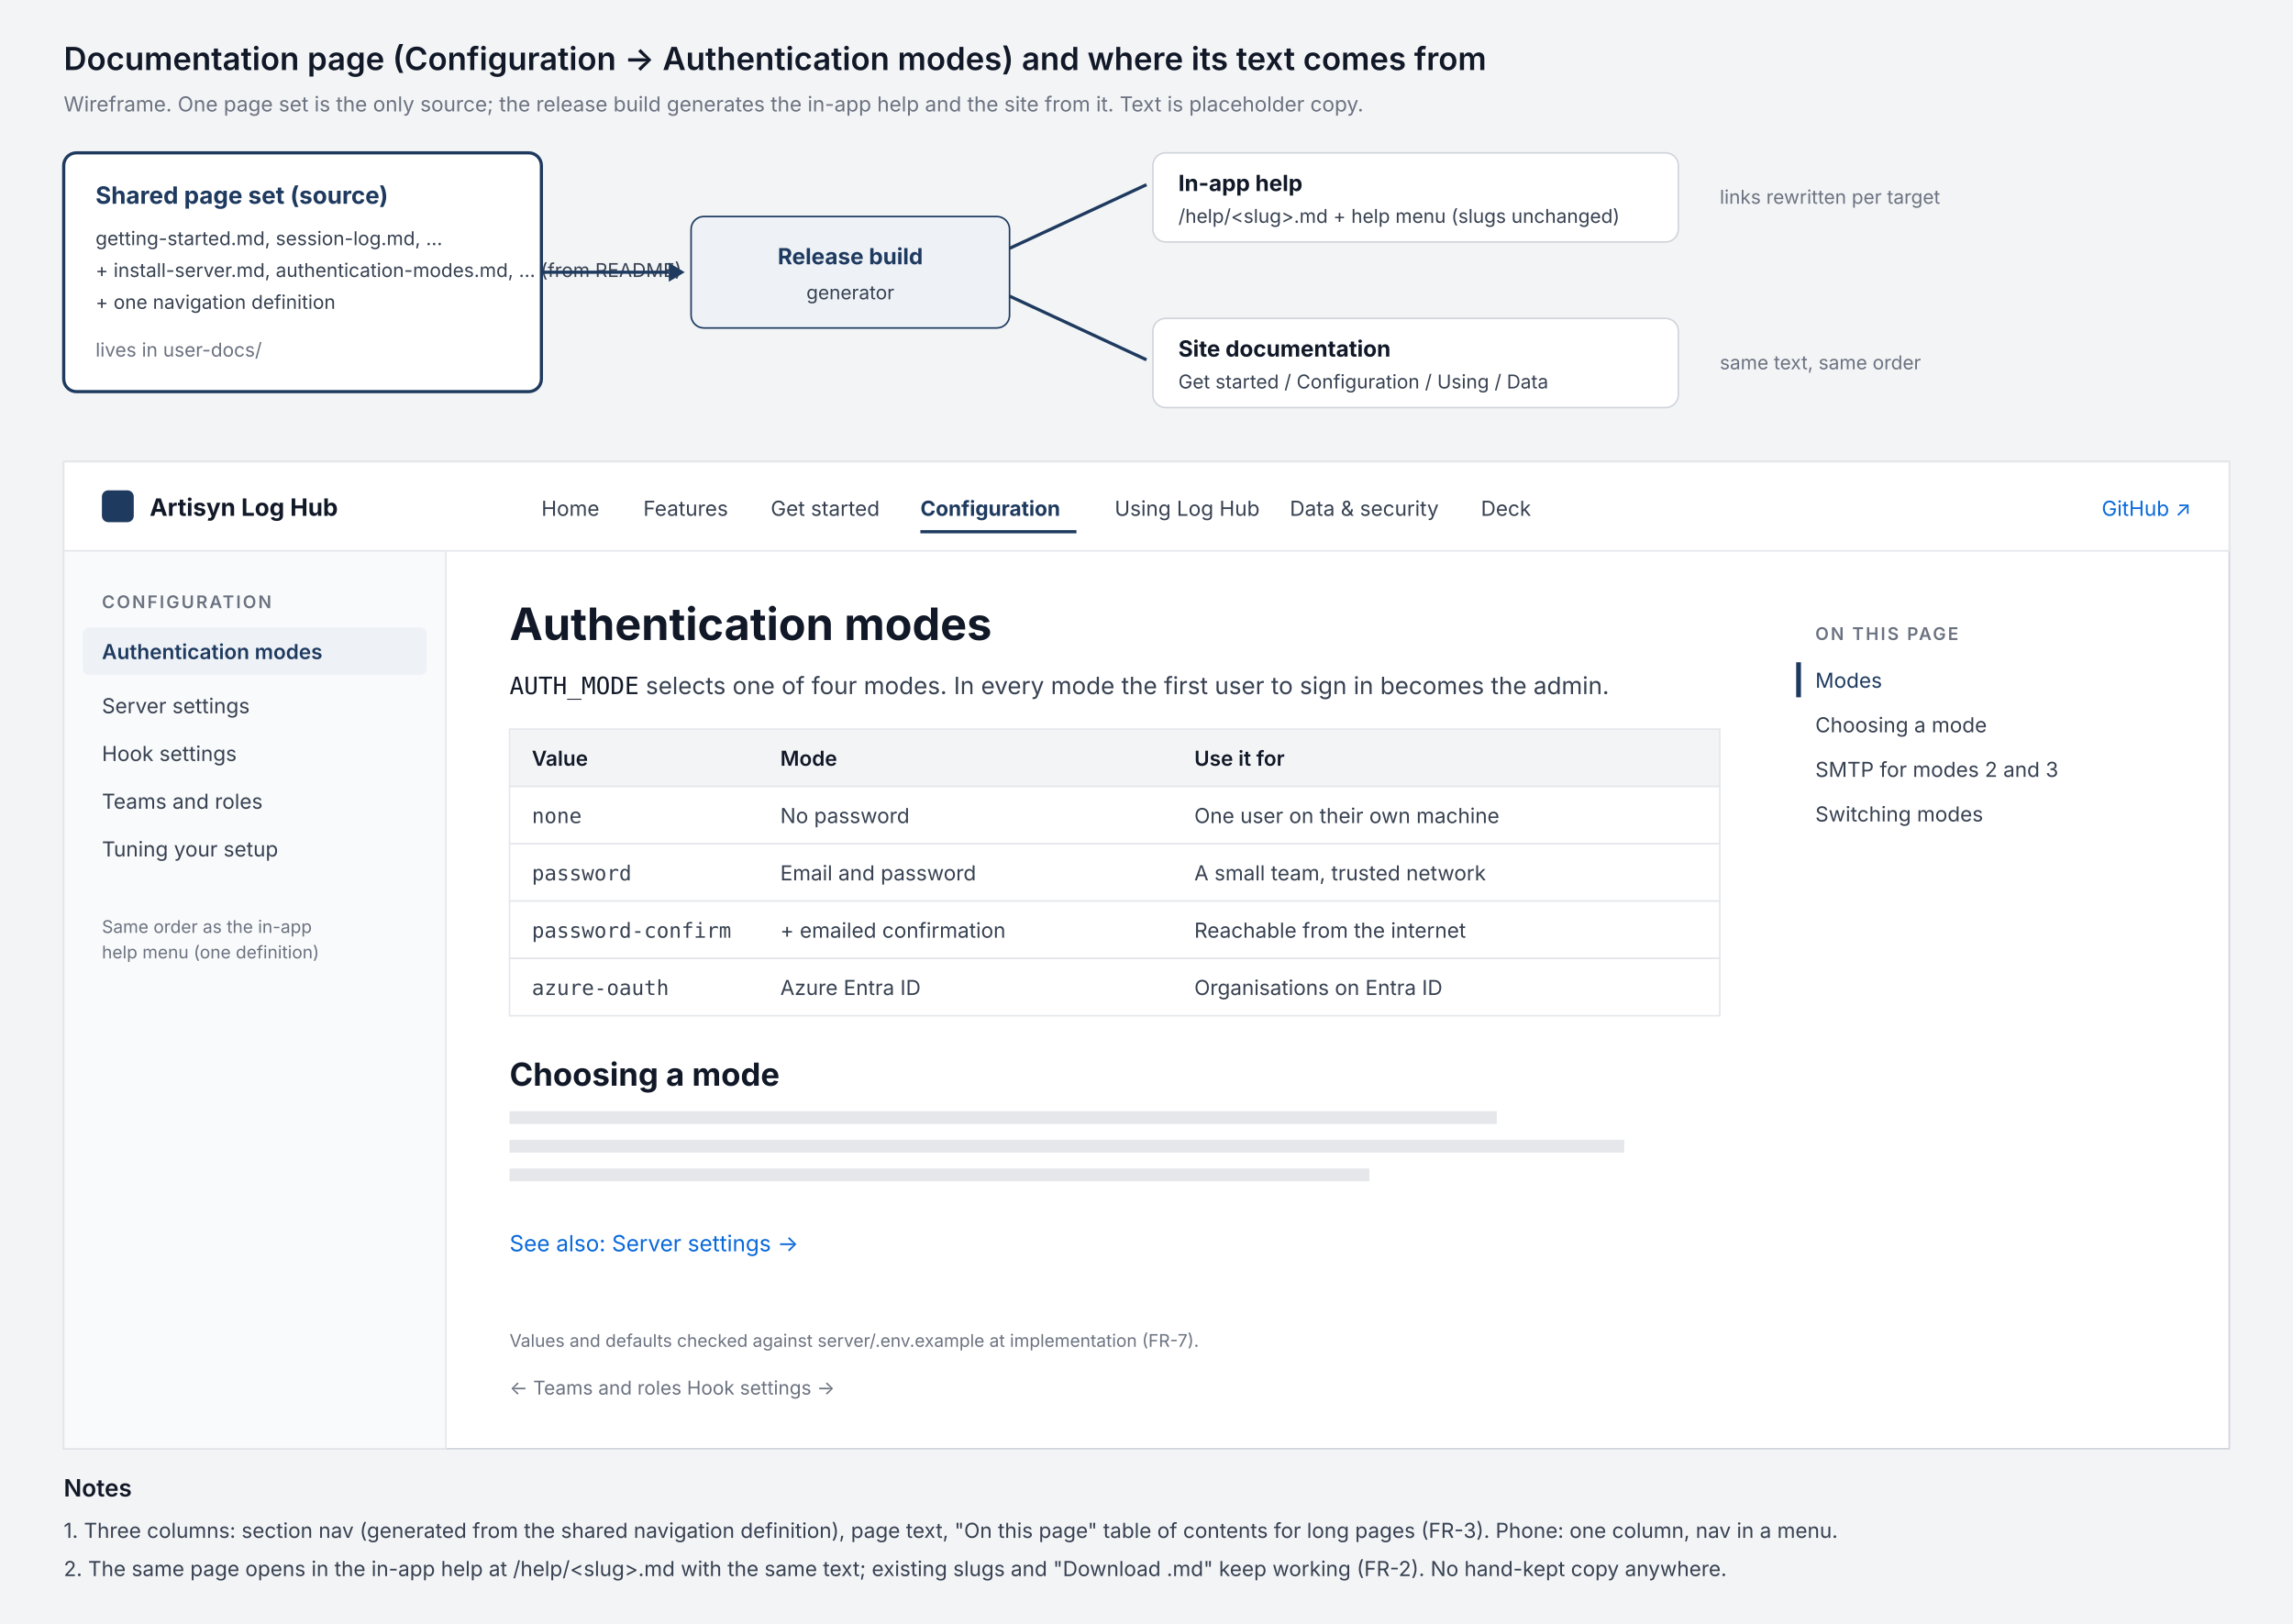
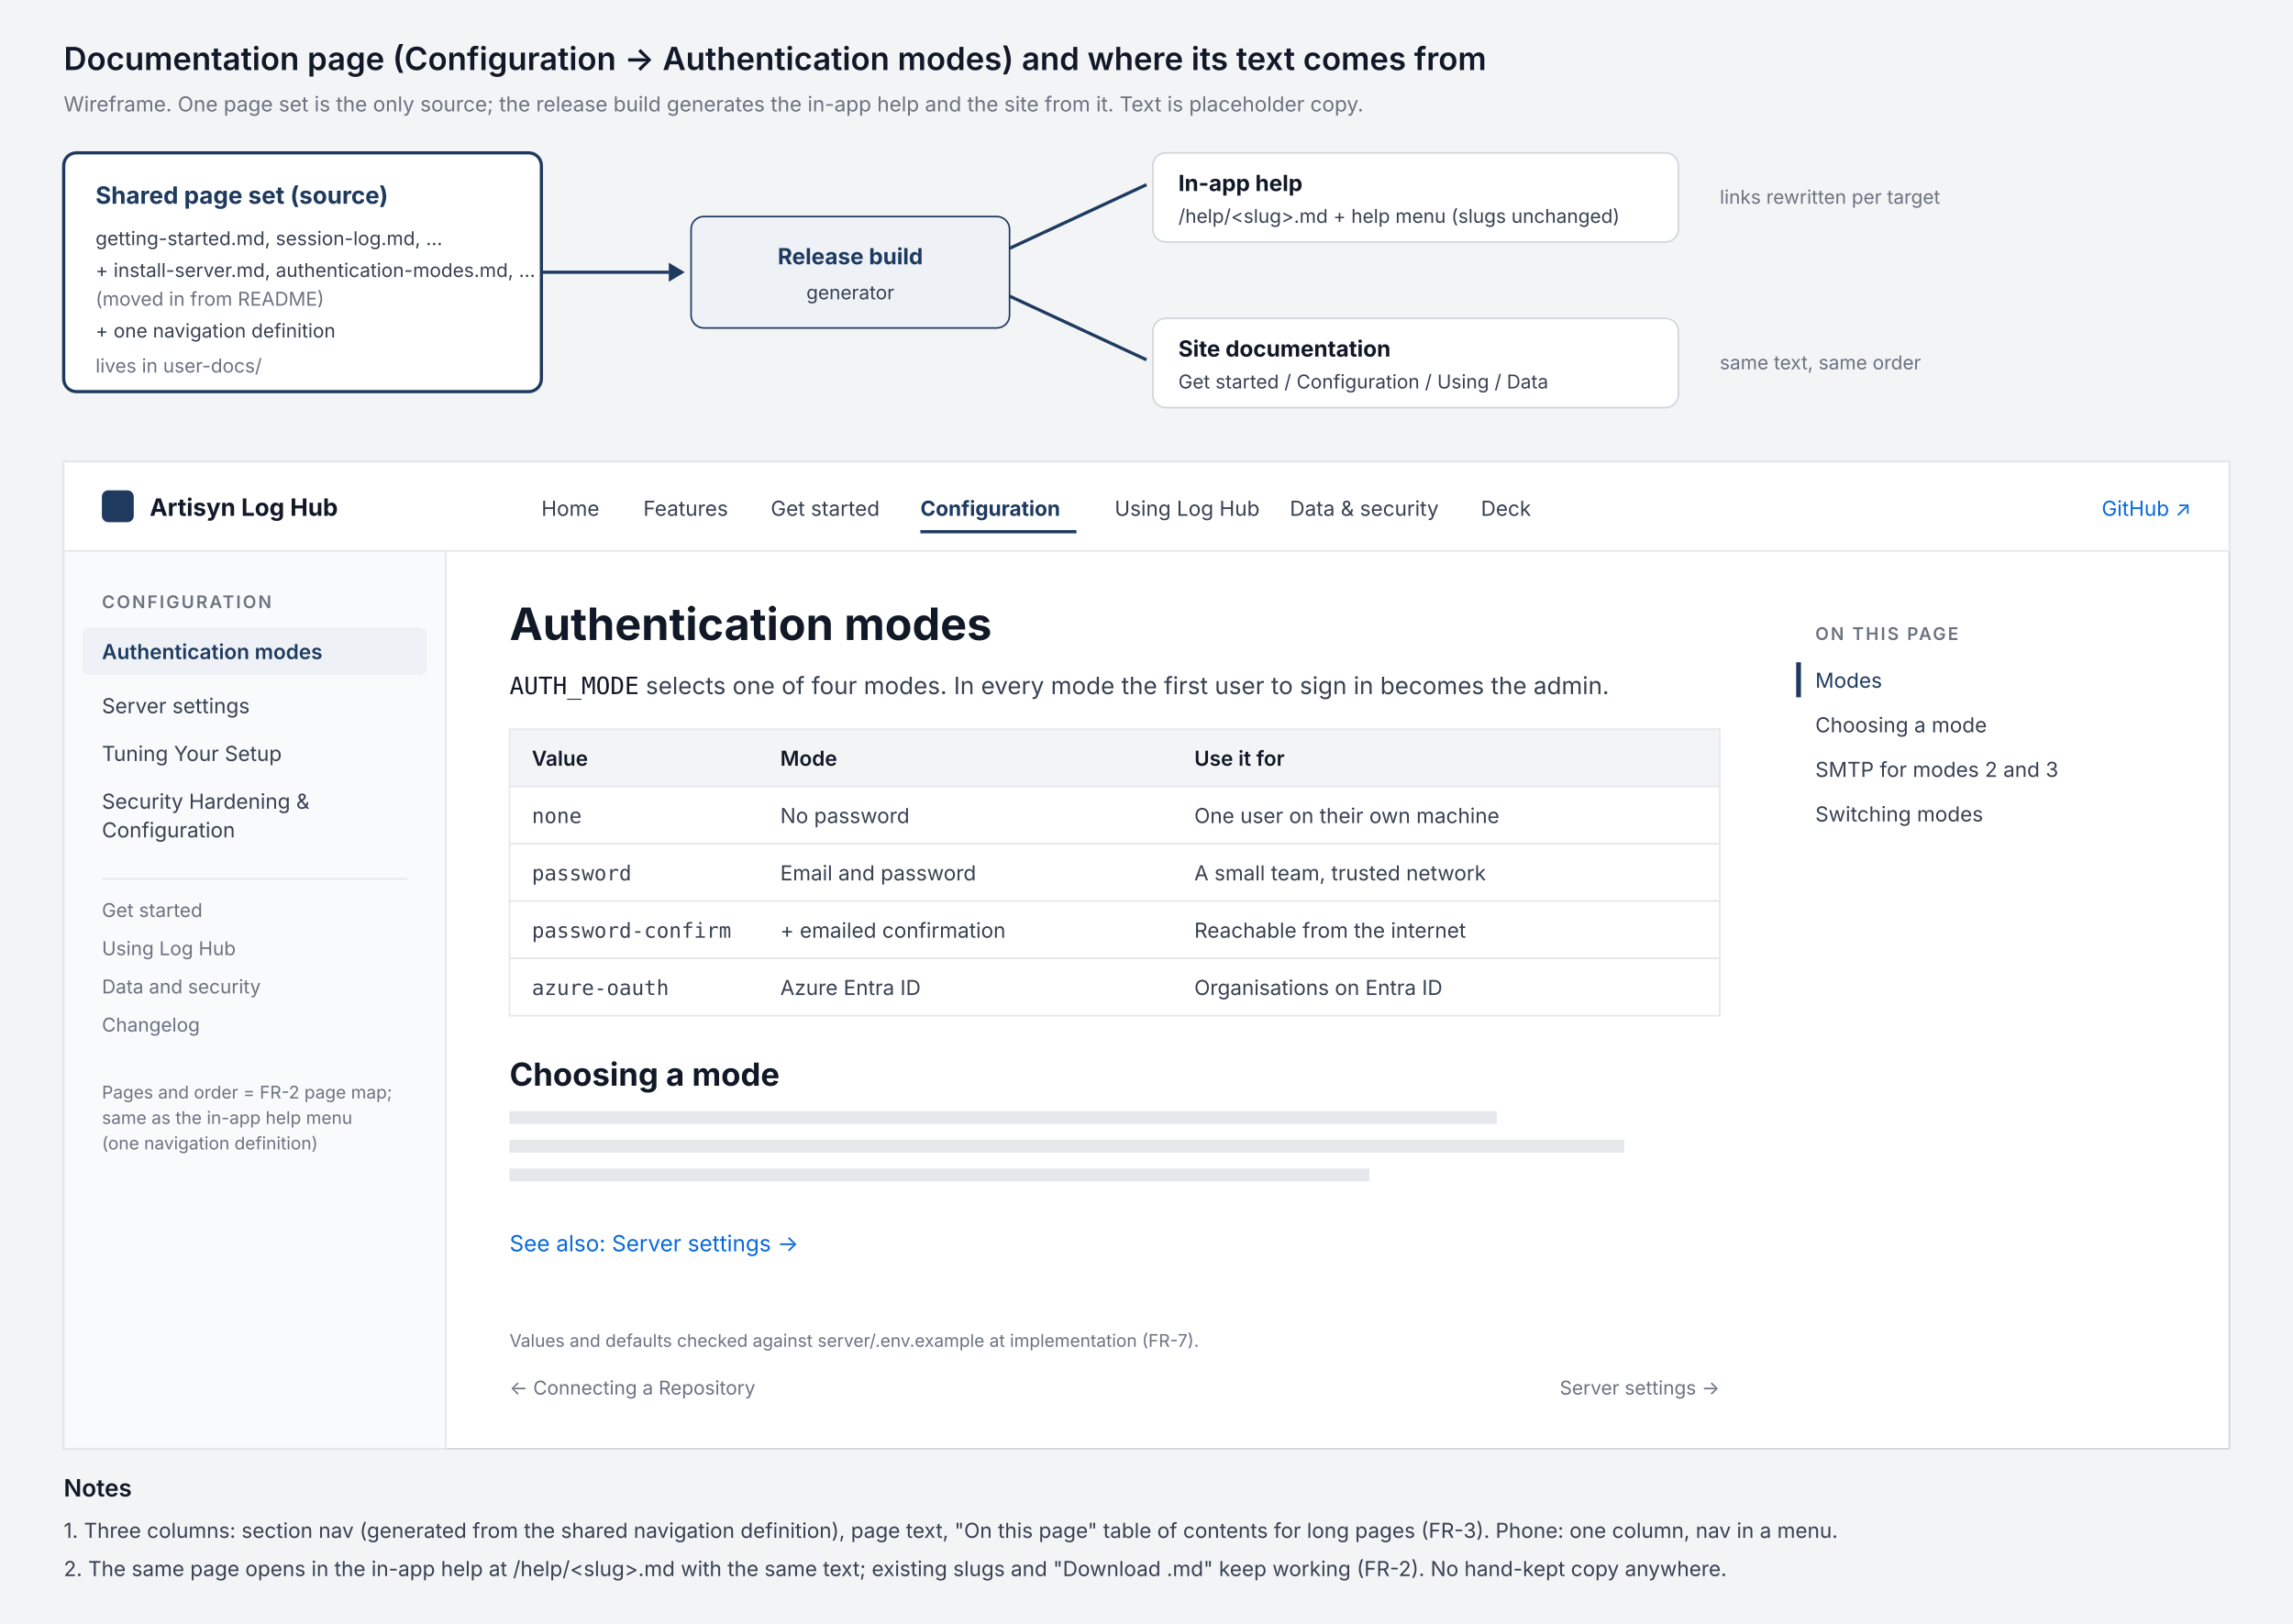
<svg xmlns="http://www.w3.org/2000/svg" width="1440" height="1020" viewBox="0 0 1440 1020" font-family="Inter, Segoe UI, Arial, sans-serif">
  <rect width="1440" height="1020" fill="#f3f4f6" />
  <text x="40" y="44" font-size="20" font-weight="600" fill="#111827">Documentation page (Configuration → Authentication modes) and where its text comes from</text>
  <text x="40" y="70" font-size="13" fill="#6b7280">Wireframe. One page set is the only source; the release build generates the in-app help and the site from it. Text is placeholder copy.</text>
  <g transform="translate(40,96)">
    <rect width="300" height="150" rx="8" fill="#ffffff" stroke="#1e3a5f" stroke-width="2" />
    <text x="20" y="32" font-size="15" font-weight="700" fill="#1e3a5f">Shared page set (source)</text>
    <g font-size="12" fill="#374151">
      <text x="20" y="58">getting-started.md, session-log.md, …</text>
-       <text x="20" y="78">+ install-server.md, authentication-modes.md, … (from README)</text>
-       <text x="20" y="98">+ one navigation definition</text>
-       <text x="20" y="128" fill="#6b7280">lives in user-docs/</text>
+       <text x="20" y="78">+ install-server.md, authentication-modes.md, …</text>
+       <text x="20" y="96" fill="#6b7280">  (moved in from README)</text>
+       <text x="20" y="116">+ one navigation definition</text>
+       <text x="20" y="138" fill="#6b7280">lives in user-docs/</text>
    </g>
    <path d="M300 75 L380 75" stroke="#1e3a5f" stroke-width="2" />
    <path d="M380 69 L390 75 L380 81 Z" fill="#1e3a5f" />
    <rect x="394" y="40" width="200" height="70" rx="8" fill="#eef2f7" stroke="#1e3a5f" />
    <text x="494" y="70" font-size="14" font-weight="700" fill="#1e3a5f" text-anchor="middle">Release build</text>
    <text x="494" y="92" font-size="12" fill="#374151" text-anchor="middle">generator</text>
    <path d="M594 60 L680 20" stroke="#1e3a5f" stroke-width="2" />
    <path d="M594 90 L680 130" stroke="#1e3a5f" stroke-width="2" />
    <rect x="684" y="0" width="330" height="56" rx="8" fill="#ffffff" stroke="#d1d5db" />
    <text x="700" y="24" font-size="14" font-weight="700" fill="#111827">In-app help</text>
    <text x="700" y="44" font-size="12" fill="#374151">/help/&lt;slug&gt;.md + help menu (slugs unchanged)</text>
    <rect x="684" y="104" width="330" height="56" rx="8" fill="#ffffff" stroke="#d1d5db" />
    <text x="700" y="128" font-size="14" font-weight="700" fill="#111827">Site documentation</text>
    <text x="700" y="148" font-size="12" fill="#374151">Get started / Configuration / Using / Data</text>
    <text x="1040" y="32" font-size="12" fill="#6b7280">links rewritten per target</text>
    <text x="1040" y="136" font-size="12" fill="#6b7280">same text, same order</text>
  </g>
  <g transform="translate(40,290)">
    <rect width="1360" height="620" fill="#ffffff" stroke="#d1d5db" />
    <rect width="1360" height="56" fill="#ffffff" stroke="#e5e7eb" />
    <rect x="24" y="18" width="20" height="20" rx="4" fill="#1e3a5f" />
    <text x="54" y="34" font-size="15" font-weight="700" fill="#111827">Artisyn Log Hub</text>
    <g font-size="13" fill="#374151">
      <text x="300" y="34">Home</text>
      <text x="364" y="34">Features</text>
      <text x="444" y="34">Get started</text>
      <text x="538" y="34" font-weight="700" fill="#1e3a5f">Configuration</text>
      <line x1="538" y1="44" x2="636" y2="44" stroke="#1e3a5f" stroke-width="2" />
      <text x="660" y="34">Using Log Hub</text>
      <text x="770" y="34">Data &amp; security</text>
      <text x="890" y="34">Deck</text>
      <text x="1336" y="34" fill="#0969da" text-anchor="end">GitHub ↗</text>
    </g>
    <rect x="0" y="56" width="240" height="564" fill="#f9fafb" stroke="#e5e7eb" />
    <text x="24" y="92" font-size="11" font-weight="600" fill="#6b7280" letter-spacing="1.2">CONFIGURATION</text>
    <g font-size="13" fill="#374151">
      <rect x="12" y="104" width="216" height="30" rx="4" fill="#eef2f7" />
      <text x="24" y="124" font-weight="600" fill="#1e3a5f">Authentication modes</text>
      <text x="24" y="158">Server settings</text>
-       <text x="24" y="188">Hook settings</text>
-       <text x="24" y="218">Teams and roles</text>
-       <text x="24" y="248">Tuning your setup</text>
+       <text x="24" y="188">Tuning Your Setup</text>
+       <text x="24" y="218">Security Hardening &amp;</text>
+       <text x="24" y="236">Configuration</text>
    </g>
-     <text x="24" y="296" font-size="11" fill="#6b7280">Same order as the in-app</text>
-     <text x="24" y="312" font-size="11" fill="#6b7280">help menu (one definition)</text>
+     <line x1="24" y1="262" x2="216" y2="262" stroke="#e5e7eb" />
+     <g font-size="12" fill="#6b7280">
+       <text x="24" y="286">Get started</text>
+       <text x="24" y="310">Using Log Hub</text>
+       <text x="24" y="334">Data and security</text>
+       <text x="24" y="358">Changelog</text>
+     </g>
+     <text x="24" y="400" font-size="11" fill="#6b7280">Pages and order = FR-2 page map;</text>
+     <text x="24" y="416" font-size="11" fill="#6b7280">same as the in-app help menu</text>
+     <text x="24" y="432" font-size="11" fill="#6b7280">(one navigation definition)</text>
    <g transform="translate(280,56)">
      <text x="0" y="56" font-size="28" font-weight="700" fill="#111827">Authentication modes</text>
      <text x="0" y="90" font-size="15" fill="#374151">
        <tspan font-family="Consolas, monospace" fill="#111827">AUTH_MODE</tspan> selects one of four modes. In every mode the first user to sign in becomes the admin.</text>
      <rect x="0" y="112" width="760" height="36" fill="#f3f4f6" stroke="#e5e7eb" />
      <g font-size="13" font-weight="600" fill="#111827">
        <text x="14" y="135">Value</text>
        <text x="170" y="135">Mode</text>
        <text x="430" y="135">Use it for</text>
      </g>
      <g font-size="13" fill="#374151">
        <rect x="0" y="148" width="760" height="36" fill="#ffffff" stroke="#e5e7eb" />
        <text x="14" y="171" font-family="Consolas, monospace">none</text>
        <text x="170" y="171">No password</text>
        <text x="430" y="171">One user on their own machine</text>
        <rect x="0" y="184" width="760" height="36" fill="#ffffff" stroke="#e5e7eb" />
        <text x="14" y="207" font-family="Consolas, monospace">password</text>
        <text x="170" y="207">Email and password</text>
        <text x="430" y="207">A small team, trusted network</text>
        <rect x="0" y="220" width="760" height="36" fill="#ffffff" stroke="#e5e7eb" />
        <text x="14" y="243" font-family="Consolas, monospace">password-confirm</text>
        <text x="170" y="243">+ emailed confirmation</text>
        <text x="430" y="243">Reachable from the internet</text>
        <rect x="0" y="256" width="760" height="36" fill="#ffffff" stroke="#e5e7eb" />
        <text x="14" y="279" font-family="Consolas, monospace">azure-oauth</text>
        <text x="170" y="279">Azure Entra ID</text>
        <text x="430" y="279">Organisations on Entra ID</text>
      </g>
      <text x="0" y="336" font-size="20" font-weight="700" fill="#111827">Choosing a mode</text>
      <rect x="0" y="352" width="620" height="8" fill="#e5e7eb" />
      <rect x="0" y="370" width="700" height="8" fill="#e5e7eb" />
      <rect x="0" y="388" width="540" height="8" fill="#e5e7eb" />
      <text x="0" y="440" font-size="14" fill="#0969da">See also: Server settings →</text>
      <text x="0" y="500" font-size="11" fill="#6b7280">Values and defaults checked against server/.env.example at implementation (FR-7).</text>
-       <text x="0" y="530" font-size="12" fill="#6b7280">← Teams and roles                                                                                            Hook settings →</text>
+       <text x="0" y="530" font-size="12" fill="#6b7280">← Connecting a Repository</text>
+       <text x="760" y="530" font-size="12" fill="#6b7280" text-anchor="end">Server settings →</text>
    </g>
    <g transform="translate(1100,56)">
      <text x="0" y="56" font-size="11" font-weight="600" fill="#6b7280" letter-spacing="1.2">ON THIS PAGE</text>
      <rect x="-12" y="70" width="3" height="22" fill="#1e3a5f" />
      <g font-size="13" fill="#374151">
        <text x="0" y="86" fill="#1e3a5f">Modes</text>
        <text x="0" y="114">Choosing a mode</text>
        <text x="0" y="142">SMTP for modes 2 and 3</text>
        <text x="0" y="170">Switching modes</text>
      </g>
    </g>
  </g>
  <g transform="translate(40,940)" font-size="13" fill="#374151">
    <text font-size="15" font-weight="600" fill="#111827">Notes</text>
    <text y="26">1. Three columns: section nav (generated from the shared navigation definition), page text, "On this page" table of contents for long pages (FR-3). Phone: one column, nav in a menu.</text>
    <text y="50">2. The same page opens in the in-app help at /help/&lt;slug&gt;.md with the same text; existing slugs and "Download .md" keep working (FR-2). No hand-kept copy anywhere.</text>
  </g>
</svg>
